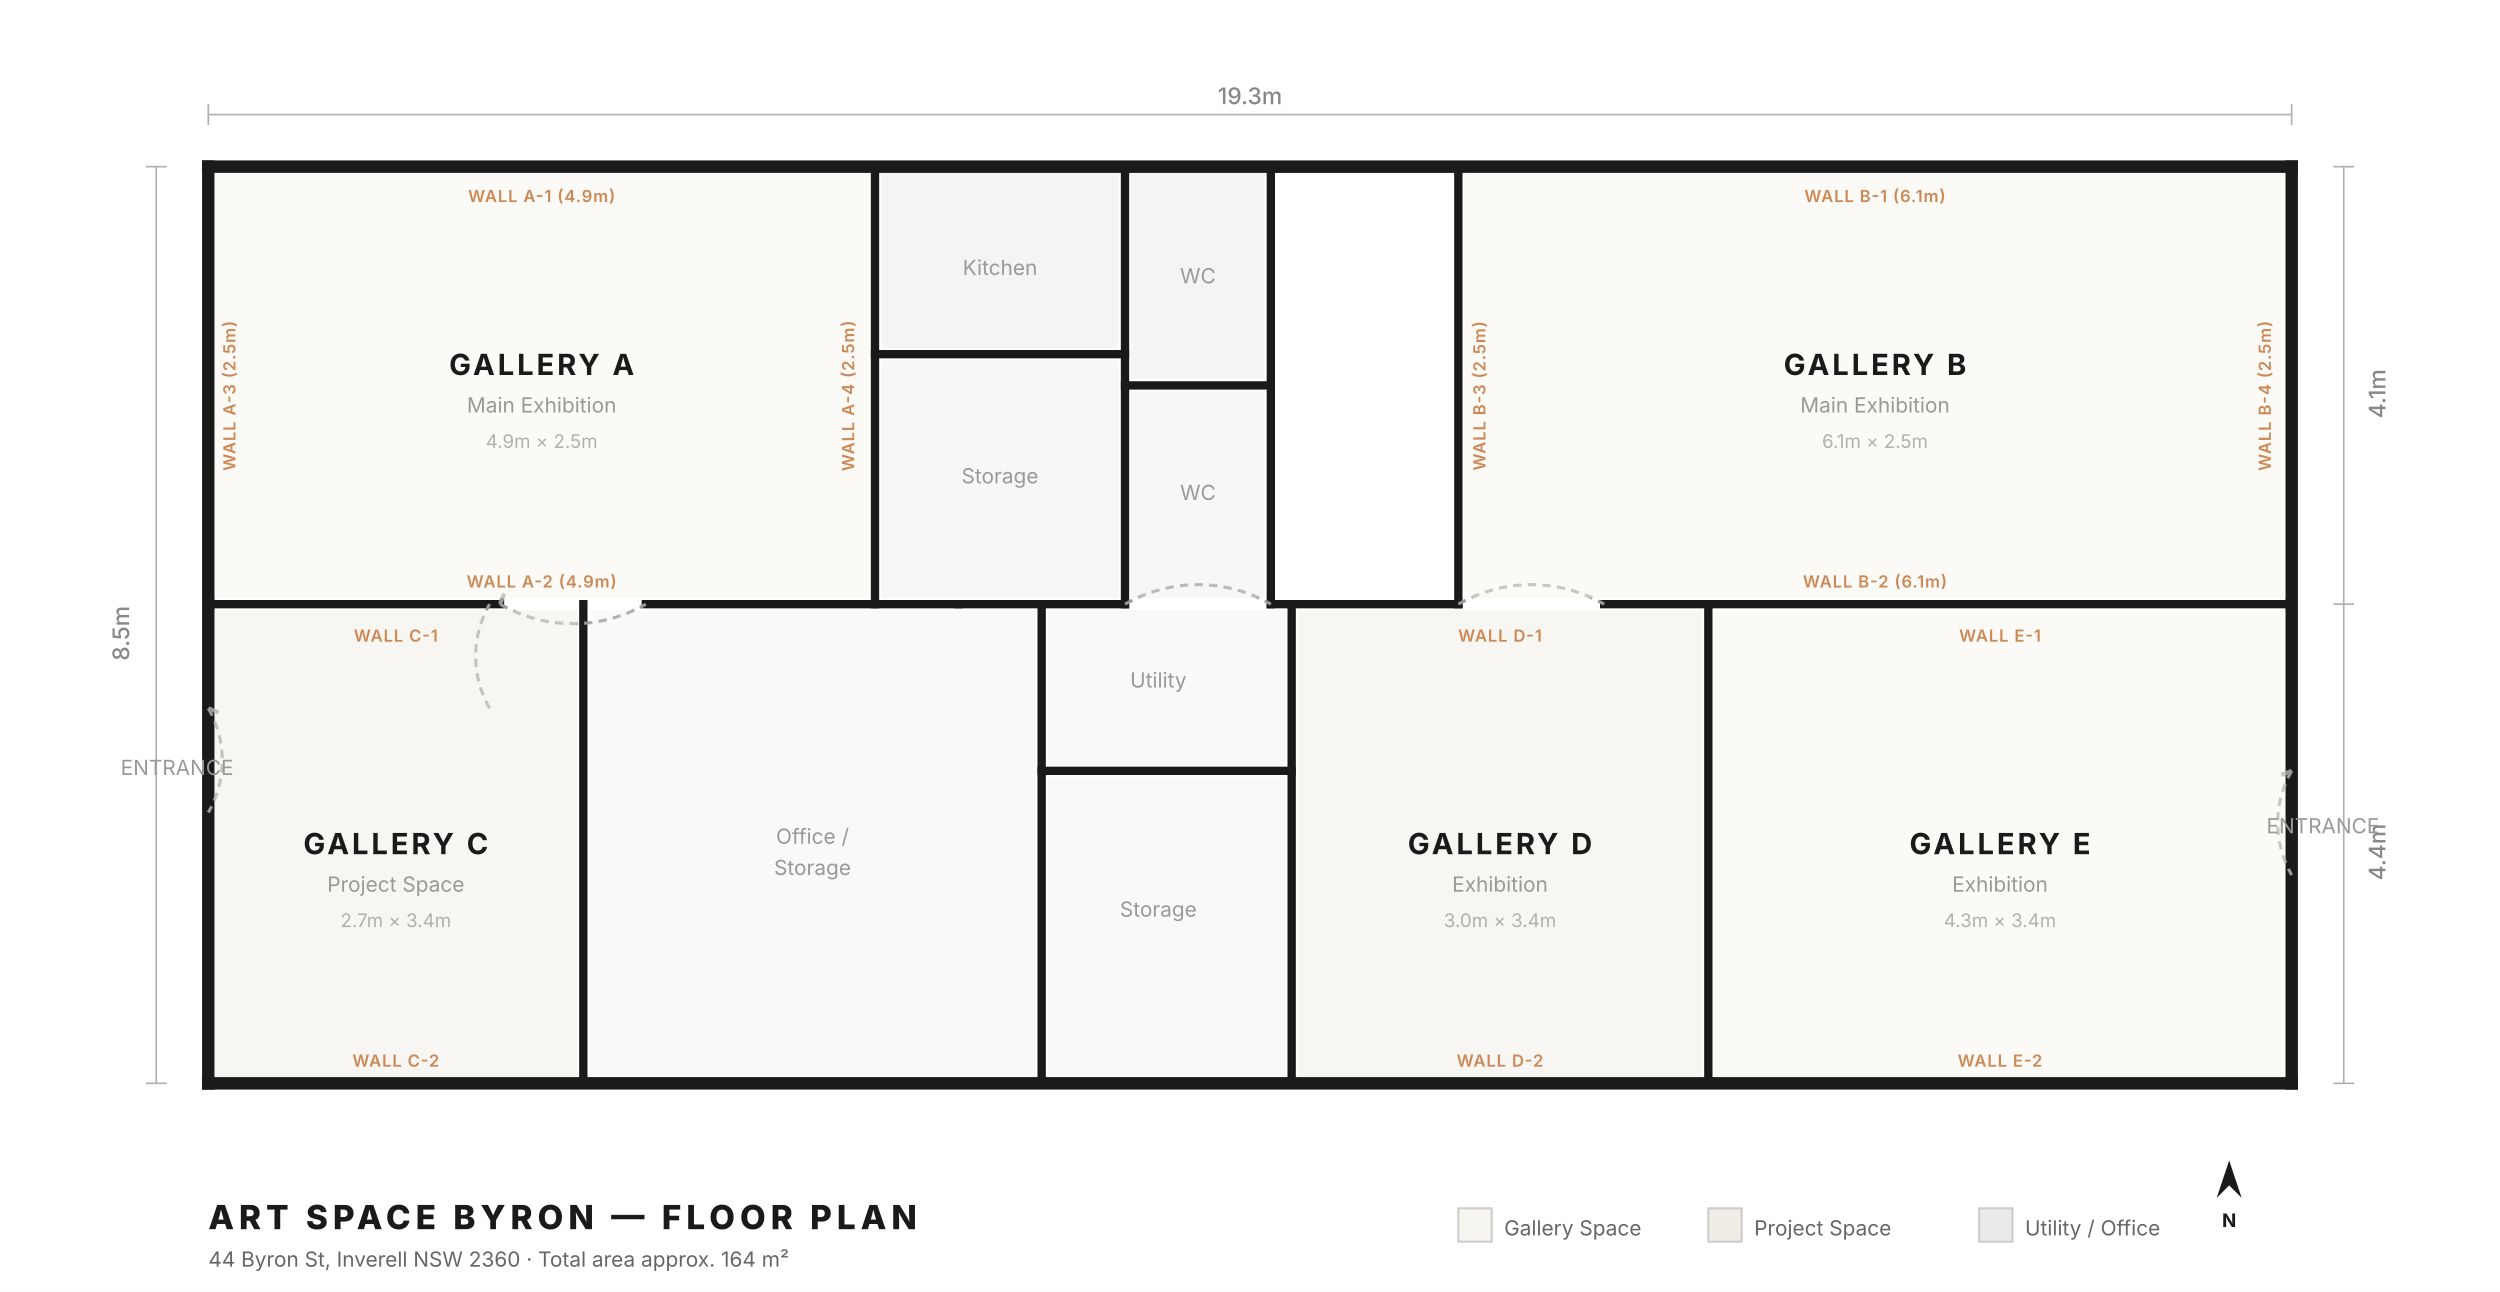
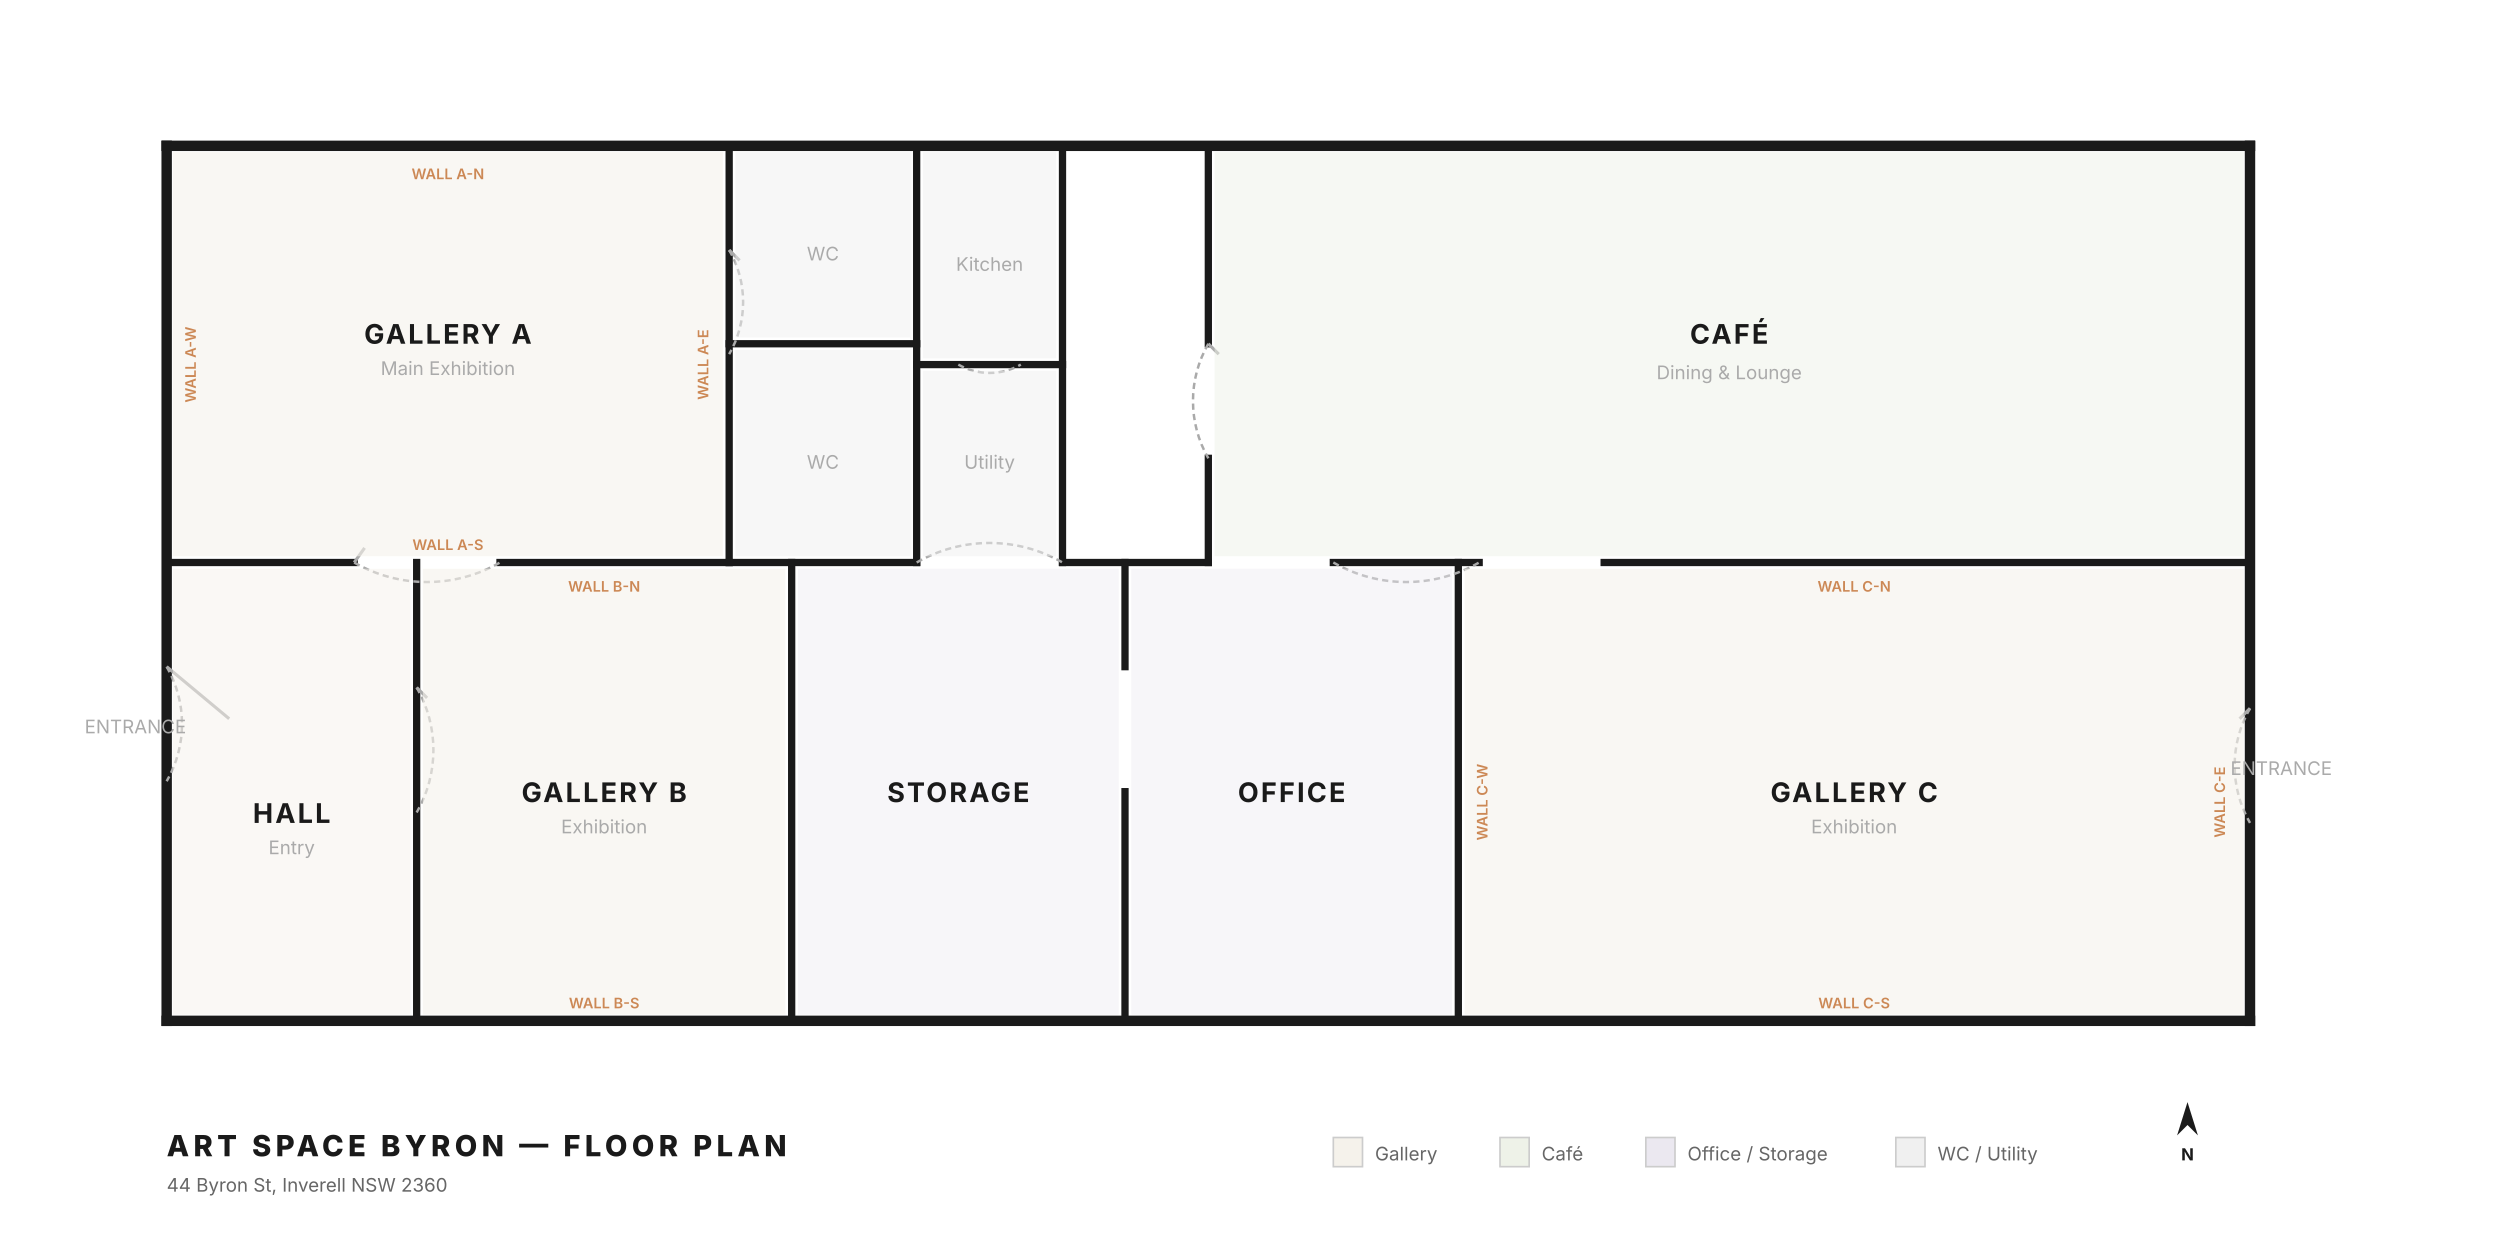
- <svg xmlns="http://www.w3.org/2000/svg" viewBox="0 0 1200 620" font-family="'Inter', 'Helvetica Neue', Arial, sans-serif">
+ <svg xmlns="http://www.w3.org/2000/svg" viewBox="0 0 1200 600" font-family="'Inter', 'Helvetica Neue', Arial, sans-serif">
  <defs>
    <style>
-       .wall { fill: none; stroke: #1a1a1a; stroke-width: 6; stroke-linecap: square; }
-       .wall-thin { fill: none; stroke: #1a1a1a; stroke-width: 4; stroke-linecap: square; }
-       .door-arc { fill: none; stroke: #999; stroke-width: 1.5; stroke-dasharray: 4,3; }
-       .door-line { fill: none; stroke: #999; stroke-width: 2; }
-       .dim-line { fill: none; stroke: #b0b0b0; stroke-width: 0.8; }
-       .dim-text { font-size: 11px; fill: #888; text-anchor: middle; font-weight: 500; }
-       .room-label { font-size: 14px; fill: #1a1a1a; text-anchor: middle; font-weight: 700; letter-spacing: 0.1em; }
-       .room-sub { font-size: 10px; fill: #999; text-anchor: middle; font-weight: 400; }
-       .room-dim { font-size: 9px; fill: #b0b0b0; text-anchor: middle; font-weight: 400; }
-       .room-fill-a { fill: #f7f5f0; }
-       .room-fill-b { fill: #f0ede6; }
-       .room-fill-util { fill: #eaeaea; }
-       .title-text { font-size: 16px; fill: #1a1a1a; font-weight: 800; letter-spacing: 0.15em; }
-       .legend-text { font-size: 10px; fill: #666; font-weight: 400; }
-       .north-arrow { fill: #1a1a1a; }
-       .wall-label { font-size: 8px; fill: #cc8855; text-anchor: middle; font-weight: 600; letter-spacing: 0.05em; }
+       .wall { fill: none; stroke: #1a1a1a; stroke-width: 5; stroke-linecap: square; }
+       .wall-int { fill: none; stroke: #1a1a1a; stroke-width: 3.5; stroke-linecap: square; }
+       .door-arc { fill: none; stroke: #aaa; stroke-width: 1.2; stroke-dasharray: 3,2; }
+       .door-leaf { fill: none; stroke: #aaa; stroke-width: 1.5; }
+       .dim-line { fill: none; stroke: #b0b0b0; stroke-width: 0.7; }
+       .dim-tick { fill: none; stroke: #b0b0b0; stroke-width: 0.7; }
+       .dim-text { font-size: 10px; fill: #999; text-anchor: middle; font-weight: 400; }
+       .room-label { font-size: 13px; fill: #1a1a1a; text-anchor: middle; font-weight: 700; letter-spacing: 0.08em; }
+       .room-sub { font-size: 9px; fill: #aaa; text-anchor: middle; font-weight: 400; }
+       .room-fill-gallery { fill: #f5f2eb; }
+       .room-fill-cafe { fill: #eef2e8; }
+       .room-fill-util { fill: #f0f0f0; }
+       .room-fill-office { fill: #ebe8f0; }
+       .title-text { font-size: 14px; fill: #1a1a1a; font-weight: 800; letter-spacing: 0.15em; }
+       .legend-text { font-size: 9px; fill: #666; }
+       .wall-id { font-size: 7px; fill: #cc8855; text-anchor: middle; font-weight: 600; }
    </style>
  </defs>
-   <rect width="1200" height="620" fill="#ffffff" />
-   <line x1="100" y1="80" x2="1100" y2="80" class="wall" />
-   <line x1="100" y1="520" x2="1100" y2="520" class="wall" />
-   <line x1="100" y1="80" x2="100" y2="520" class="wall" />
-   <line x1="1100" y1="80" x2="1100" y2="520" class="wall" />
-   <line x1="100" y1="290" x2="240" y2="290" class="wall-thin" />
-   <line x1="310" y1="290" x2="460" y2="290" class="wall-thin" />
-   <line x1="460" y1="290" x2="540" y2="290" class="wall-thin" />
-   <line x1="610" y1="290" x2="700" y2="290" class="wall-thin" />
-   <line x1="770" y1="290" x2="1100" y2="290" class="wall-thin" />
-   <line x1="420" y1="80" x2="420" y2="290" class="wall-thin" />
-   <line x1="700" y1="80" x2="700" y2="290" class="wall-thin" />
-   <line x1="420" y1="170" x2="540" y2="170" class="wall-thin" />
-   <line x1="540" y1="80" x2="540" y2="290" class="wall-thin" />
-   <line x1="610" y1="80" x2="610" y2="290" class="wall-thin" />
-   <line x1="540" y1="185" x2="610" y2="185" class="wall-thin" />
-   <line x1="280" y1="290" x2="280" y2="520" class="wall-thin" />
-   <line x1="500" y1="290" x2="500" y2="520" class="wall-thin" />
-   <line x1="500" y1="370" x2="620" y2="370" class="wall-thin" />
-   <line x1="620" y1="290" x2="620" y2="520" class="wall-thin" />
-   <line x1="820" y1="290" x2="820" y2="520" class="wall-thin" />
-   <path d="M 240 290 A 70 70 0 0 0 310 290" class="door-arc" />
-   <line x1="240" y1="290" x2="242" y2="285" class="door-line" />
-   <path d="M 280 340 A 50 50 0 0 1 280 290" class="door-arc" transform="translate(-45,0)" />
-   <path d="M 540 290 A 70 70 0 0 1 610 290" class="door-arc" />
-   <path d="M 700 290 A 70 70 0 0 1 770 290" class="door-arc" />
-   <path d="M 1100 370 A 50 50 0 0 0 1100 420" class="door-arc" />
-   <line x1="1100" y1="370" x2="1095" y2="372" class="door-line" />
-   <path d="M 100 340 A 50 50 0 0 1 100 390" class="door-arc" />
-   <line x1="100" y1="340" x2="105" y2="342" class="door-line" />
-   <rect x="103" y="83" width="314" height="204" class="room-fill-a" opacity="0.5" />
-   <rect x="703" y="83" width="394" height="204" class="room-fill-a" opacity="0.5" />
-   <rect x="103" y="293" width="174" height="224" class="room-fill-b" opacity="0.5" />
-   <rect x="623" y="293" width="194" height="224" class="room-fill-b" opacity="0.5" />
-   <rect x="823" y="293" width="274" height="224" class="room-fill-a" opacity="0.5" />
-   <rect x="423" y="83" width="114" height="84" class="room-fill-util" opacity="0.5" />
-   <rect x="423" y="173" width="114" height="114" class="room-fill-util" opacity="0.4" />
-   <rect x="543" y="83" width="64" height="99" class="room-fill-util" opacity="0.5" />
-   <rect x="543" y="188" width="64" height="99" class="room-fill-util" opacity="0.4" />
-   <rect x="283" y="293" width="214" height="224" class="room-fill-util" opacity="0.3" />
-   <rect x="503" y="293" width="114" height="74" class="room-fill-util" opacity="0.3" />
-   <rect x="503" y="373" width="114" height="144" class="room-fill-util" opacity="0.3" />
-   <text x="260" y="180" class="room-label">GALLERY A</text>
-   <text x="260" y="198" class="room-sub">Main Exhibition</text>
-   <text x="260" y="215" class="room-dim">4.9m × 2.5m</text>
-   <text x="900" y="180" class="room-label">GALLERY B</text>
-   <text x="900" y="198" class="room-sub">Main Exhibition</text>
-   <text x="900" y="215" class="room-dim">6.1m × 2.5m</text>
-   <text x="190" y="410" class="room-label">GALLERY C</text>
-   <text x="190" y="428" class="room-sub">Project Space</text>
-   <text x="190" y="445" class="room-dim">2.7m × 3.4m</text>
-   <text x="720" y="410" class="room-label">GALLERY D</text>
-   <text x="720" y="428" class="room-sub">Exhibition</text>
-   <text x="720" y="445" class="room-dim">3.0m × 3.4m</text>
-   <text x="960" y="410" class="room-label">GALLERY E</text>
-   <text x="960" y="428" class="room-sub">Exhibition</text>
-   <text x="960" y="445" class="room-dim">4.3m × 3.4m</text>
-   <text x="480" y="132" class="room-sub">Kitchen</text>
-   <text x="480" y="232" class="room-sub">Storage</text>
-   <text x="575" y="136" class="room-sub">WC</text>
-   <text x="575" y="240" class="room-sub">WC</text>
-   <text x="390" y="405" class="room-sub">Office /</text>
-   <text x="390" y="420" class="room-sub">Storage</text>
-   <text x="556" y="330" class="room-sub">Utility</text>
-   <text x="556" y="440" class="room-sub">Storage</text>
-   <text x="260" y="97" class="wall-label">WALL A-1 (4.9m)</text>
-   <text x="260" y="282" class="wall-label">WALL A-2 (4.9m)</text>
-   <text x="113" y="190" class="wall-label" transform="rotate(-90, 113, 190)">WALL A-3 (2.5m)</text>
-   <text x="410" y="190" class="wall-label" transform="rotate(-90, 410, 190)">WALL A-4 (2.5m)</text>
-   <text x="900" y="97" class="wall-label">WALL B-1 (6.1m)</text>
-   <text x="900" y="282" class="wall-label">WALL B-2 (6.1m)</text>
-   <text x="713" y="190" class="wall-label" transform="rotate(-90, 713, 190)">WALL B-3 (2.5m)</text>
-   <text x="1090" y="190" class="wall-label" transform="rotate(-90, 1090, 190)">WALL B-4 (2.5m)</text>
-   <text x="190" y="308" class="wall-label">WALL C-1</text>
-   <text x="190" y="512" class="wall-label">WALL C-2</text>
-   <text x="720" y="308" class="wall-label">WALL D-1</text>
-   <text x="720" y="512" class="wall-label">WALL D-2</text>
-   <text x="960" y="308" class="wall-label">WALL E-1</text>
-   <text x="960" y="512" class="wall-label">WALL E-2</text>
-   <line x1="100" y1="55" x2="1100" y2="55" class="dim-line" />
-   <line x1="100" y1="50" x2="100" y2="60" class="dim-line" />
-   <line x1="1100" y1="50" x2="1100" y2="60" class="dim-line" />
-   <text x="600" y="50" class="dim-text">19.3m</text>
-   <line x1="75" y1="80" x2="75" y2="520" class="dim-line" />
-   <line x1="70" y1="80" x2="80" y2="80" class="dim-line" />
-   <line x1="70" y1="520" x2="80" y2="520" class="dim-line" />
-   <text x="62" y="304" class="dim-text" transform="rotate(-90, 62, 304)">8.5m</text>
-   <line x1="1125" y1="80" x2="1125" y2="290" class="dim-line" />
-   <line x1="1120" y1="80" x2="1130" y2="80" class="dim-line" />
-   <line x1="1120" y1="290" x2="1130" y2="290" class="dim-line" />
-   <text x="1145" y="189" class="dim-text" transform="rotate(-90, 1145, 189)">4.1m</text>
-   <line x1="1125" y1="290" x2="1125" y2="520" class="dim-line" />
-   <line x1="1120" y1="520" x2="1130" y2="520" class="dim-line" />
-   <text x="1145" y="409" class="dim-text" transform="rotate(-90, 1145, 409)">4.4m</text>
-   <text x="85" y="372" class="room-sub" text-anchor="end" font-weight="700" fill="#cc8855">ENTRANCE</text>
-   <text x="1115" y="400" class="room-sub" text-anchor="start" font-weight="700" fill="#cc8855">ENTRANCE</text>
-   <text x="100" y="590" class="title-text">ART SPACE BYRON — FLOOR PLAN</text>
-   <text x="100" y="608" class="legend-text">44 Byron St, Inverell NSW 2360 · Total area approx. 164 m²</text>
-   <rect x="700" y="580" width="16" height="16" fill="#f7f5f0" stroke="#ccc" stroke-width="1" />
-   <text x="722" y="593" class="legend-text">Gallery Space</text>
-   <rect x="820" y="580" width="16" height="16" fill="#f0ede6" stroke="#ccc" stroke-width="1" />
-   <text x="842" y="593" class="legend-text">Project Space</text>
-   <rect x="950" y="580" width="16" height="16" fill="#eaeaea" stroke="#ccc" stroke-width="1" />
-   <text x="972" y="593" class="legend-text">Utility / Office</text>
-   <g transform="translate(1070, 575)">
-     <polygon points="0,-18 -6,0 0,-6 6,0" class="north-arrow" />
-     <text x="0" y="14" text-anchor="middle" font-size="9" font-weight="700" fill="#1a1a1a">N</text>
+   <rect width="1200" height="600" fill="#ffffff" />
+   <line x1="80" y1="70" x2="1080" y2="70" class="wall" />
+   <line x1="80" y1="490" x2="1080" y2="490" class="wall" />
+   <line x1="80" y1="70" x2="80" y2="490" class="wall" />
+   <line x1="1080" y1="70" x2="1080" y2="490" class="wall" />
+   <line x1="80" y1="270" x2="170" y2="270" class="wall-int" />
+   <line x1="240" y1="270" x2="350" y2="270" class="wall-int" />
+   <line x1="350" y1="270" x2="440" y2="270" class="wall-int" />
+   <line x1="510" y1="270" x2="580" y2="270" class="wall-int" />
+   <line x1="640" y1="270" x2="710" y2="270" class="wall-int" />
+   <line x1="770" y1="270" x2="1080" y2="270" class="wall-int" />
+   <line x1="350" y1="70" x2="350" y2="270" class="wall-int" />
+   <line x1="440" y1="70" x2="440" y2="270" class="wall-int" />
+   <line x1="510" y1="70" x2="510" y2="270" class="wall-int" />
+   <line x1="350" y1="165" x2="440" y2="165" class="wall-int" />
+   <line x1="440" y1="175" x2="510" y2="175" class="wall-int" />
+   <line x1="580" y1="70" x2="580" y2="165" class="wall-int" />
+   <line x1="580" y1="220" x2="580" y2="270" class="wall-int" />
+   <line x1="200" y1="270" x2="200" y2="490" class="wall-int" />
+   <line x1="380" y1="270" x2="380" y2="490" class="wall-int" />
+   <line x1="540" y1="380" x2="540" y2="490" class="wall-int" />
+   <line x1="540" y1="270" x2="540" y2="320" class="wall-int" />
+   <line x1="700" y1="270" x2="700" y2="490" class="wall-int" />
+   <path d="M 80 320 A 55 55 0 0 1 80 375" class="door-arc" />
+   <line x1="80" y1="320" x2="110" y2="345" class="door-leaf" />
+   <path d="M 170 270 A 70 70 0 0 0 240 270" class="door-arc" />
+   <line x1="170" y1="270" x2="175" y2="263" class="door-leaf" />
+   <path d="M 350 120 A 50 50 0 0 1 350 170" class="door-arc" />
+   <line x1="350" y1="120" x2="355" y2="125" class="door-leaf" />
+   <path d="M 460 175 A 30 30 0 0 0 490 175" class="door-arc" />
+   <path d="M 580 165 A 55 55 0 0 0 580 220" class="door-arc" />
+   <line x1="580" y1="165" x2="585" y2="170" class="door-leaf" />
+   <path d="M 440 270 A 70 70 0 0 1 510 270" class="door-arc" />
+   <path d="M 640 270 A 70 70 0 0 0 710 270" class="door-arc" />
+   <path d="M 200 330 A 60 60 0 0 1 200 390" class="door-arc" />
+   <line x1="200" y1="330" x2="205" y2="335" class="door-leaf" />
+   <path d="M 1080 340 A 55 55 0 0 0 1080 395" class="door-arc" />
+   <line x1="1080" y1="340" x2="1075" y2="345" class="door-leaf" />
+   <rect x="83" y="73" width="264" height="194" class="room-fill-gallery" opacity="0.6" />
+   <rect x="353" y="73" width="84" height="89" class="room-fill-util" opacity="0.5" />
+   <rect x="353" y="168" width="84" height="99" class="room-fill-util" opacity="0.5" />
+   <rect x="443" y="73" width="64" height="99" class="room-fill-util" opacity="0.5" />
+   <rect x="443" y="178" width="64" height="89" class="room-fill-util" opacity="0.5" />
+   <rect x="583" y="73" width="494" height="194" class="room-fill-cafe" opacity="0.5" />
+   <rect x="83" y="273" width="114" height="214" class="room-fill-gallery" opacity="0.5" />
+   <rect x="203" y="273" width="174" height="214" class="room-fill-gallery" opacity="0.6" />
+   <rect x="383" y="273" width="154" height="214" class="room-fill-office" opacity="0.4" />
+   <rect x="543" y="273" width="154" height="214" class="room-fill-office" opacity="0.4" />
+   <rect x="703" y="273" width="374" height="214" class="room-fill-gallery" opacity="0.6" />
+   <text x="215" y="165" class="room-label">GALLERY A</text>
+   <text x="215" y="180" class="room-sub">Main Exhibition</text>
+   <text x="395" y="125" class="room-sub">WC</text>
+   <text x="395" y="225" class="room-sub">WC</text>
+   <text x="475" y="130" class="room-sub">Kitchen</text>
+   <text x="475" y="225" class="room-sub">Utility</text>
+   <text x="830" y="165" class="room-label">CAFÉ</text>
+   <text x="830" y="182" class="room-sub">Dining &amp; Lounge</text>
+   <text x="140" y="395" class="room-label">HALL</text>
+   <text x="140" y="410" class="room-sub">Entry</text>
+   <text x="290" y="385" class="room-label">GALLERY B</text>
+   <text x="290" y="400" class="room-sub">Exhibition</text>
+   <text x="460" y="385" class="room-label">STORAGE</text>
+   <text x="460" y="400" class="room-sub" />
+   <text x="620" y="385" class="room-label">OFFICE</text>
+   <text x="620" y="400" class="room-sub" />
+   <text x="890" y="385" class="room-label">GALLERY C</text>
+   <text x="890" y="400" class="room-sub">Exhibition</text>
+   <text x="215" y="86" class="wall-id">WALL A-N</text>
+   <text x="215" y="264" class="wall-id">WALL A-S</text>
+   <text x="94" y="175" class="wall-id" transform="rotate(-90, 94, 175)">WALL A-W</text>
+   <text x="340" y="175" class="wall-id" transform="rotate(-90, 340, 175)">WALL A-E</text>
+   <text x="290" y="284" class="wall-id">WALL B-N</text>
+   <text x="290" y="484" class="wall-id">WALL B-S</text>
+   <text x="890" y="284" class="wall-id">WALL C-N</text>
+   <text x="890" y="484" class="wall-id">WALL C-S</text>
+   <text x="714" y="385" class="wall-id" transform="rotate(-90, 714, 385)">WALL C-W</text>
+   <text x="1068" y="385" class="wall-id" transform="rotate(-90, 1068, 385)">WALL C-E</text>
+   <text x="65" y="352" class="room-sub" text-anchor="end" font-weight="700" fill="#cc8855" font-size="8">ENTRANCE</text>
+   <text x="1095" y="372" class="room-sub" text-anchor="start" font-weight="700" fill="#cc8855" font-size="8">ENTRANCE</text>
+   <text x="80" y="555" class="title-text">ART SPACE BYRON — FLOOR PLAN</text>
+   <text x="80" y="572" class="legend-text">44 Byron St, Inverell NSW 2360</text>
+   <rect x="640" y="546" width="14" height="14" fill="#f5f2eb" stroke="#ccc" stroke-width="0.8" />
+   <text x="660" y="557" class="legend-text">Gallery</text>
+   <rect x="720" y="546" width="14" height="14" fill="#eef2e8" stroke="#ccc" stroke-width="0.8" />
+   <text x="740" y="557" class="legend-text">Café</text>
+   <rect x="790" y="546" width="14" height="14" fill="#ebe8f0" stroke="#ccc" stroke-width="0.8" />
+   <text x="810" y="557" class="legend-text">Office / Storage</text>
+   <rect x="910" y="546" width="14" height="14" fill="#f0f0f0" stroke="#ccc" stroke-width="0.8" />
+   <text x="930" y="557" class="legend-text">WC / Utility</text>
+   <g transform="translate(1050, 545)">
+     <polygon points="0,-16 -5,0 0,-5 5,0" fill="#1a1a1a" />
+     <text x="0" y="12" text-anchor="middle" font-size="8" font-weight="700" fill="#1a1a1a">N</text>
  </g>
</svg>
